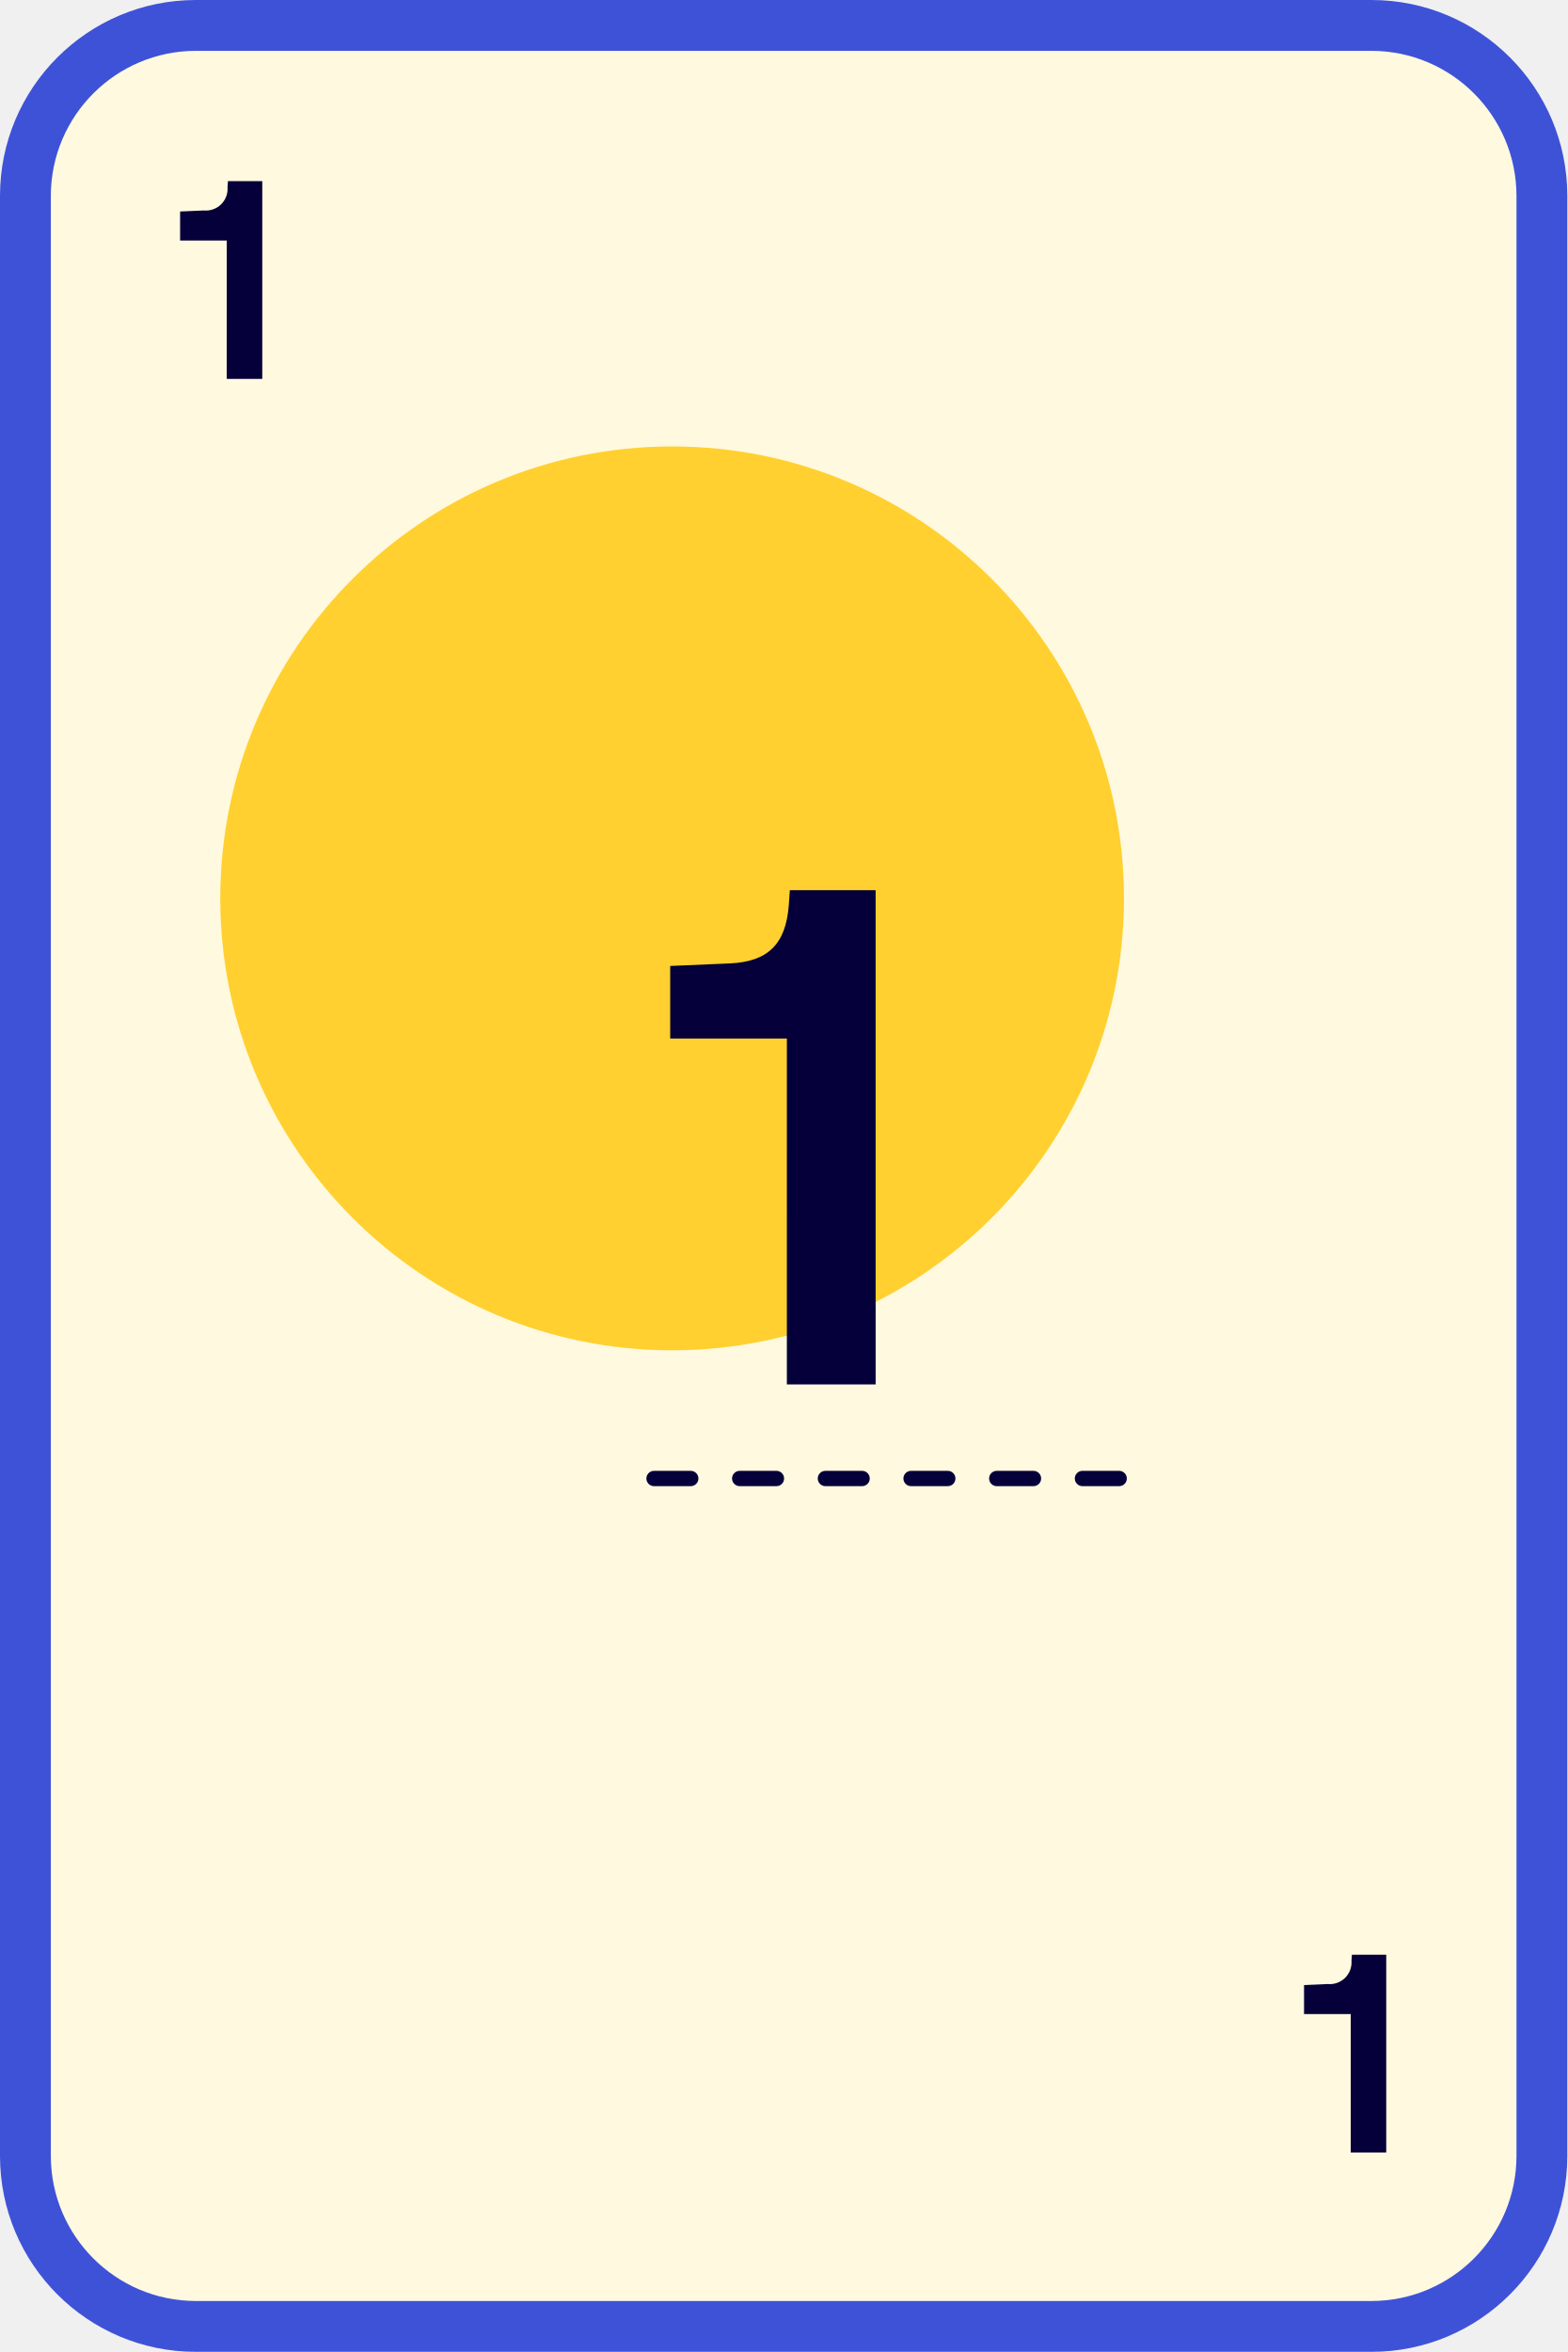
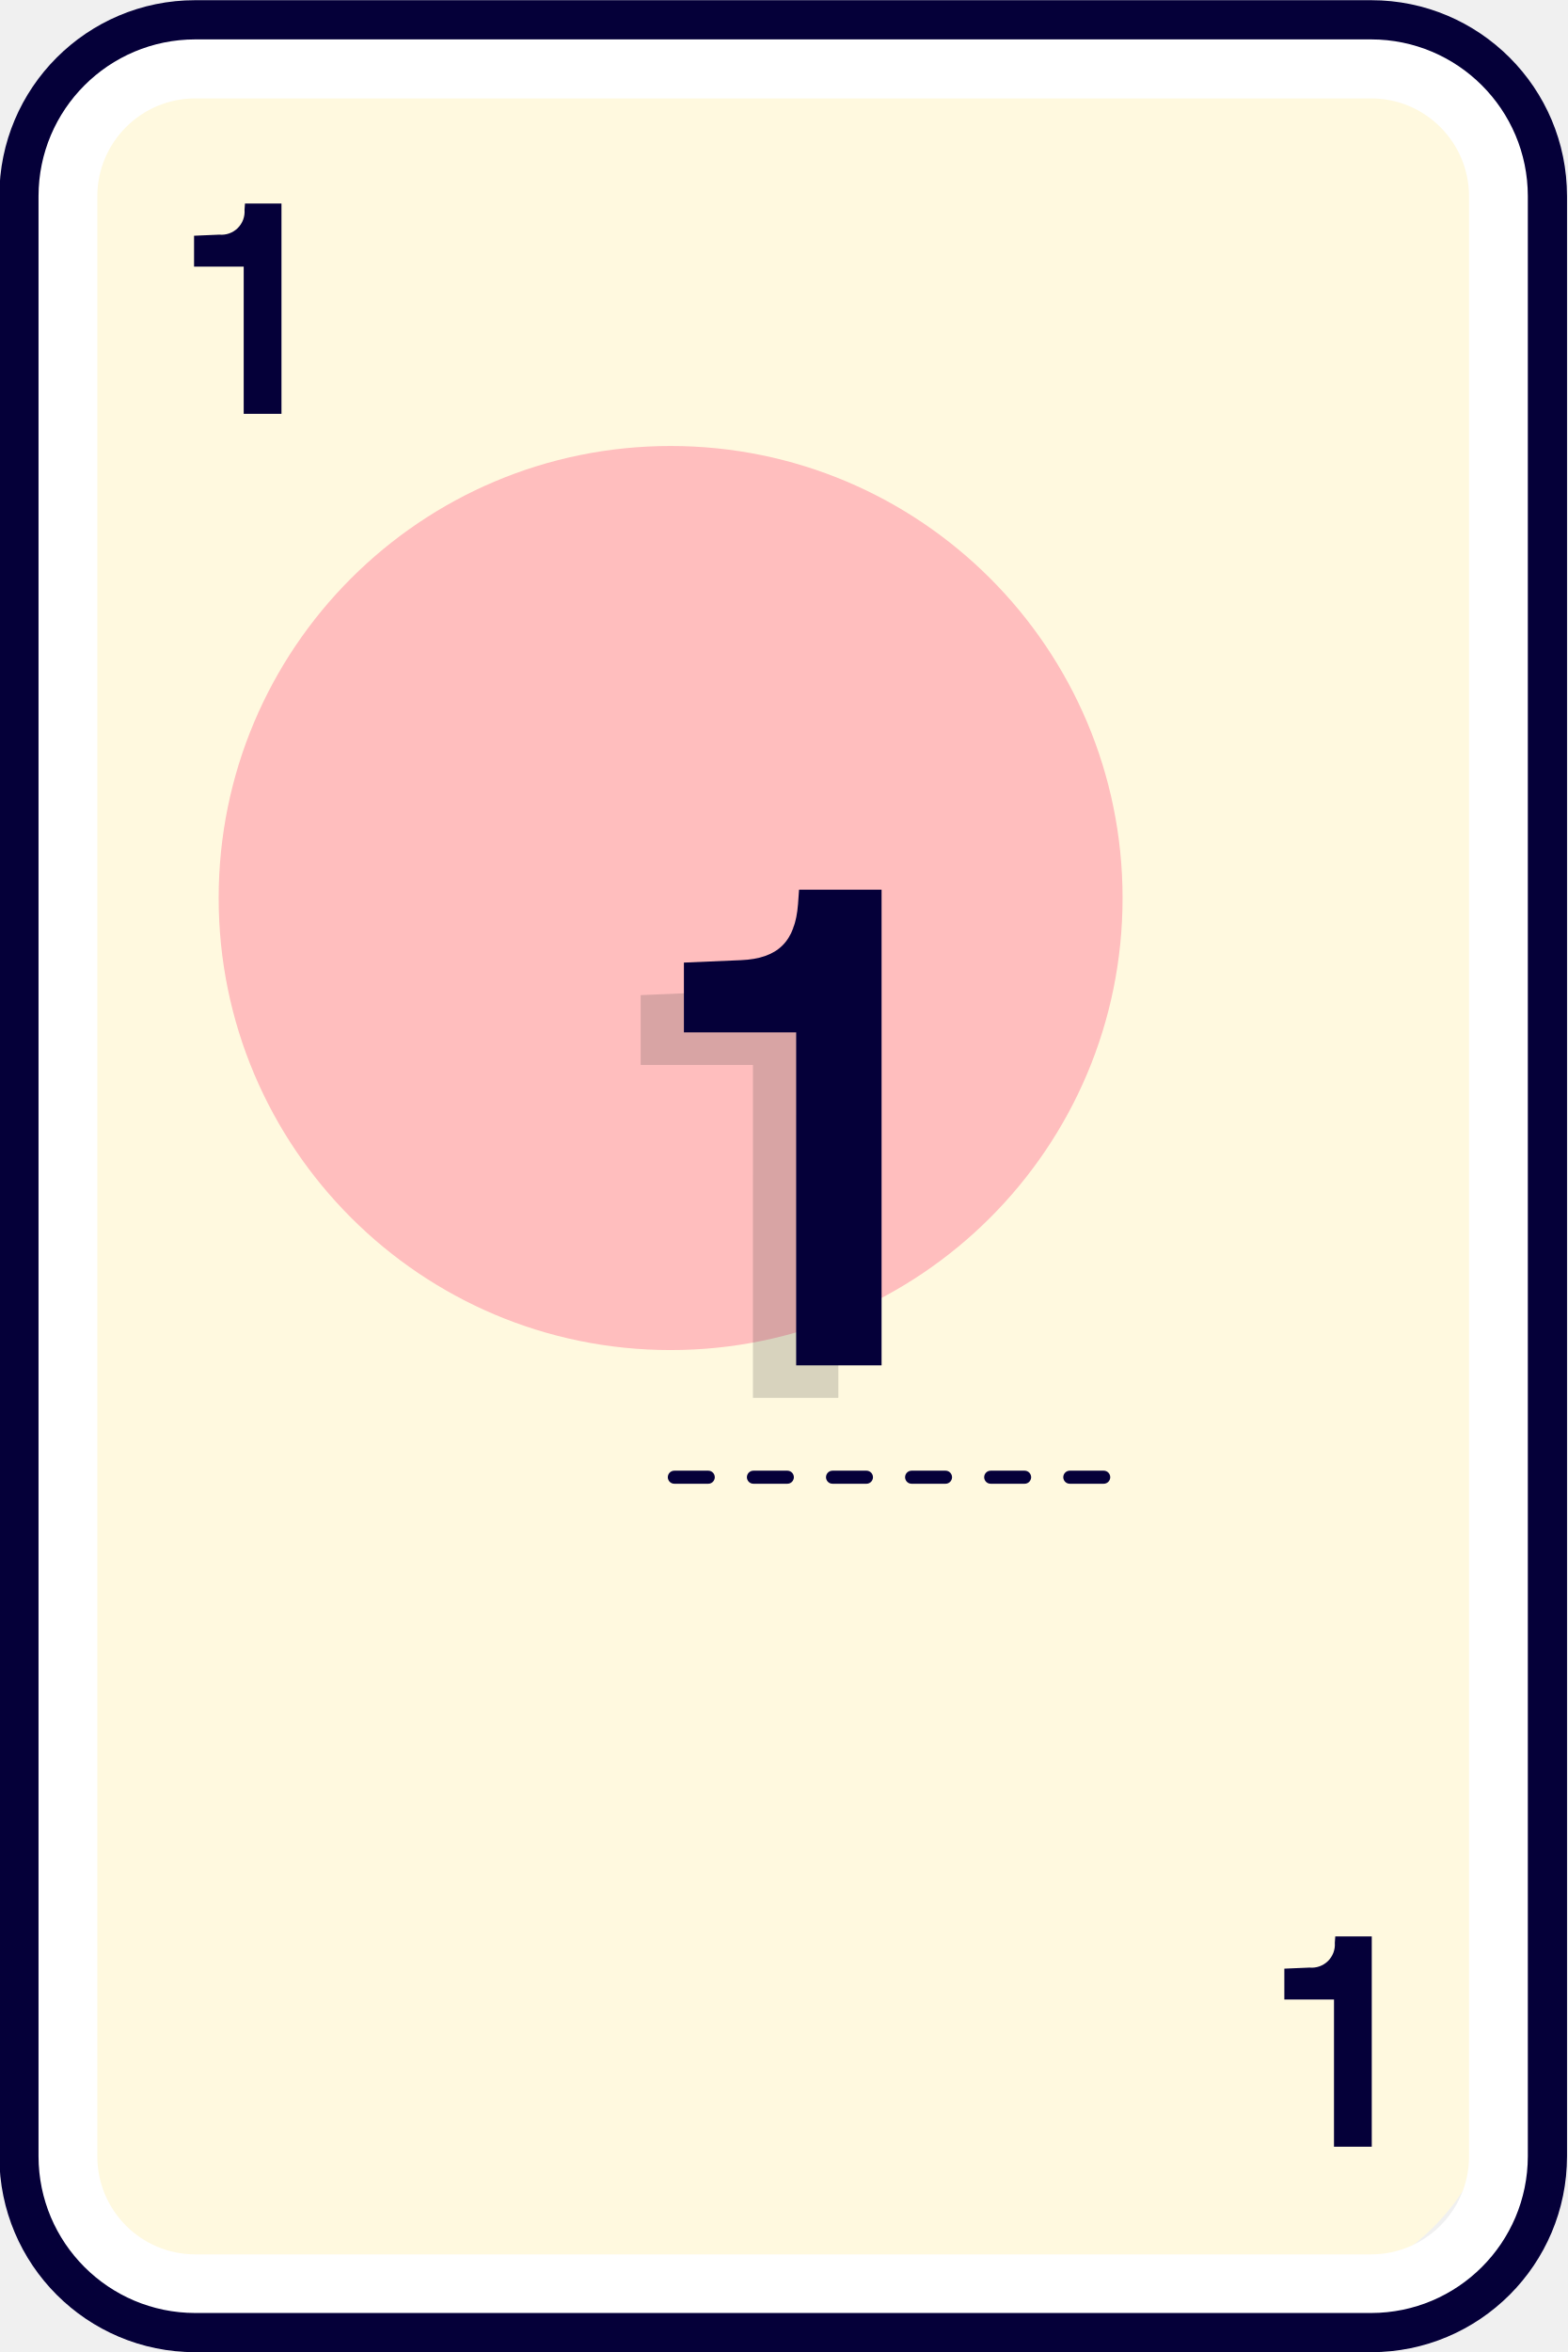
- <svg xmlns="http://www.w3.org/2000/svg" id="Layer_1" data-name="Layer 1" viewBox="0 0 80.018 120.054">
+ <svg xmlns="http://www.w3.org/2000/svg" id="Layer_1" data-name="Layer 1" viewBox="0 0 120 180">
  <defs>
    <style>
      .cls-1 {
        fill: #fff9df;
      }

      .cls-2 {
-         fill: #3e52d8;
+         fill: #fff;
      }

      .cls-3 {
        fill: #050039;
      }

      .cls-4 {
-         fill: #ffd02f;
+         fill: #ffbebe;
+       }
+ 
+       .cls-5 {
+         opacity: 0.2;
+       }
+ 
+       .cls-6 {
+         fill: #3d3d3d;
      }
    </style>
  </defs>
-   <rect class="cls-1" x="-20.014" y="19.968" width="120.046" height="80.018" rx="10.39" ry="10.39" transform="translate(99.9857 20.0221) rotate(90)" />
-   <path class="cls-2" d="M70.016,2.541a7.414,7.414,0,0,1,7.406,7.406v100.044a7.414,7.414,0,0,1-7.406,7.406H10.001a7.414,7.414,0,0,1-7.406-7.406V9.947a7.414,7.414,0,0,1,7.406-7.406H70.016m0-2.595H10.001A10.001,10.001,0,0,0,0,9.947v100.044a10.001,10.001,0,0,0,10.001,10.001H70.016a10.001,10.001,0,0,0,10.001-10.001V9.947A10.001,10.001,0,0,0,70.016-.054Z" transform="translate(0 0.054)" />
-   <path class="cls-3" d="M68.959,102.751H66.576V101.27l1.21-.052a1.11,1.11,0,0,0,1.212-1.19l.022-.306h1.752v10.094H68.959Z" transform="translate(0 0.054)" />
-   <circle class="cls-4" cx="34.314" cy="45.856" r="23.068" />
-   <path class="cls-3" d="M11.578,12.222H9.195V10.741l1.21-.052a1.11,1.11,0,0,0,1.212-1.19l.021-.306h1.752V19.287h-1.813Z" transform="translate(0 0.054)" />
-   <path class="cls-3" d="M40.173,52.955H34.216V49.252l3.025-.129c1.969-.084,2.878-.985,3.03-2.975l.054-.764h4.379v25.229H40.172Z" transform="translate(0 0.054)" />
-   <path class="cls-3" d="M57.138,75.804H55.263a.39.39,0,1,1,0-.781h1.875a.39.39,0,1,1,0,.781Zm-4.375,0H50.888a.39.39,0,0,1,0-.781h1.875a.39.39,0,1,1,0,.781Zm-4.375,0H46.513a.39.39,0,1,1,0-.781h1.875a.39.39,0,1,1,0,.781Zm-4.375,0H42.14a.39.39,0,1,1,0-.781h1.874a.39.39,0,1,1,0,.781Zm-4.374,0H37.765a.39.39,0,0,1,0-.781H39.64a.39.39,0,0,1,0,.781Zm-4.375,0H33.391a.39.39,0,1,1,0-.781h1.875a.39.39,0,1,1,0,.781Z" transform="translate(0 0.054)" />
+   <rect class="cls-1" x="-27.376" y="33.332" width="172.563" height="111.913" rx="17.527" ry="17.527" transform="translate(148.1941 30.3834) rotate(90)" />
+   <path class="cls-2" d="M104.955,7.53a7.501,7.501,0,0,1,7.494,7.492V165.038a7.501,7.501,0,0,1-7.494,7.492H14.943a7.501,7.501,0,0,1-7.494-7.492V15.021A7.501,7.501,0,0,1,14.943,7.53h90.012m0-7.5H14.943A14.993,14.993,0,0,0-.051,15.021V165.038A14.993,14.993,0,0,0,14.943,180.03h90.012a14.993,14.993,0,0,0,14.994-14.992V15.021A14.993,14.993,0,0,0,104.955.03Z" />
+   <path class="cls-3" d="M104.955,3.015a12.006,12.006,0,0,1,11.994,11.992V165.023a12.007,12.007,0,0,1-11.994,11.992H14.943A12.007,12.007,0,0,1,2.949,165.023V15.006A12.007,12.007,0,0,1,14.943,3.015h90.012m0-3H14.943A14.993,14.993,0,0,0-.051,15.006V165.023a14.993,14.993,0,0,0,14.994,14.992h90.012a14.993,14.993,0,0,0,14.994-14.992V15.006A14.993,14.993,0,0,0,104.955.015Z" />
+   <circle class="cls-4" cx="51.333" cy="68.727" r="34.595" />
+   <path class="cls-3" d="M18.655,20.403H14.854V18.041l1.93-.083a1.77,1.77,0,0,0,1.934-1.897l.034-.487h2.794V31.67H18.654Z" />
+   <path class="cls-3" d="M102.112,153.025H98.311v-2.362l1.93-.082a1.772,1.772,0,0,0,1.934-1.897l.034-.488h2.794V164.292h-2.892Z" />
+   <g class="cls-5">
+     <path class="cls-6" d="M57.635,81.5H49.04V76.158l4.364-.185c2.841-.121,7.073-2.208,7.292-5.08h.417l3.059-.315V106.98H57.634Z" />
+   </g>
+   <path class="cls-3" d="M60.944,79.01H52.35V73.668l4.364-.186c2.841-.121,4.153-1.421,4.372-4.292l.078-1.103h6.317V104.49h-6.538Z" />
+   <path class="cls-3" d="M84.483,113.552H81.889a.5.5,0,0,1,0-1h2.595a.5.5,0,0,1,0,1Zm-6.055,0H75.834a.5.5,0,0,1,0-1h2.595a.5.5,0,0,1,0,1Zm-6.054,0H69.78a.5.5,0,0,1,0-1H72.375a.5.5,0,0,1,0,1Zm-6.054,0H63.727a.5.5,0,0,1,0-1h2.595a.5.5,0,0,1,0,1Zm-6.055,0H57.672a.5.5,0,0,1,0-1h2.595a.5.5,0,0,1,0,1Zm-6.054,0H51.618a.5.5,0,0,1,0-1h2.595a.5.5,0,1,1,0,1Z" />
</svg>
